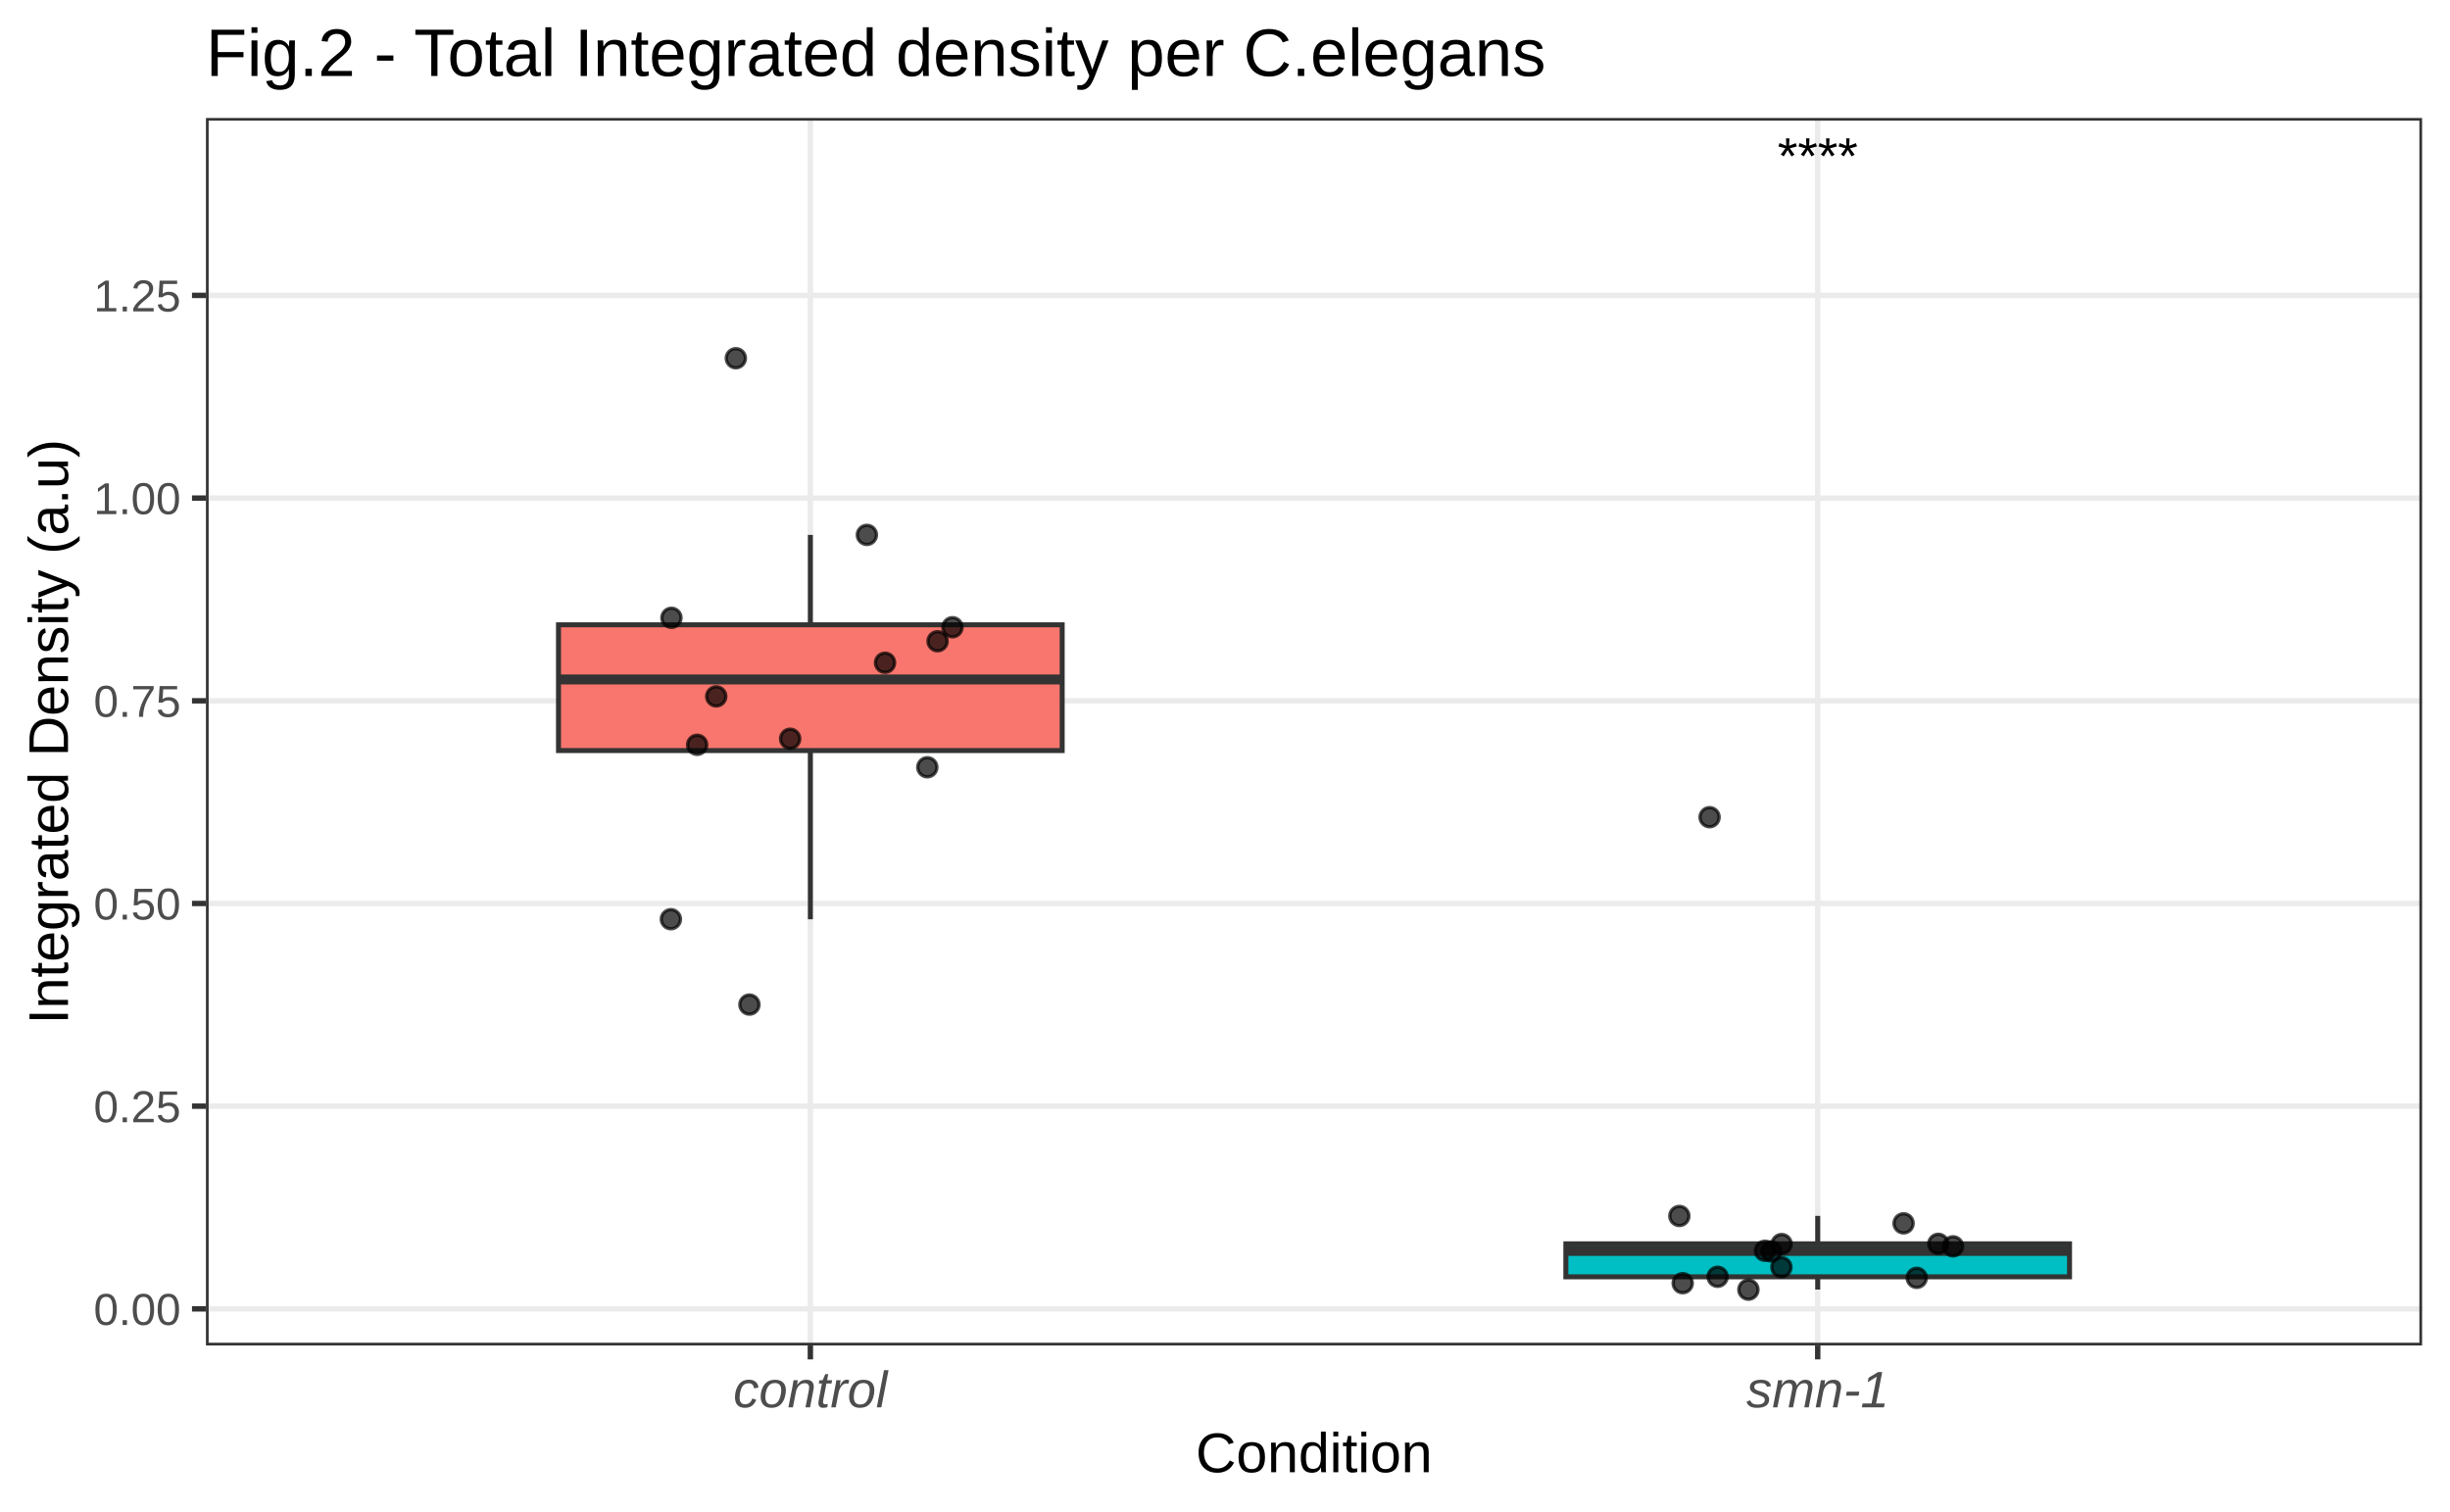
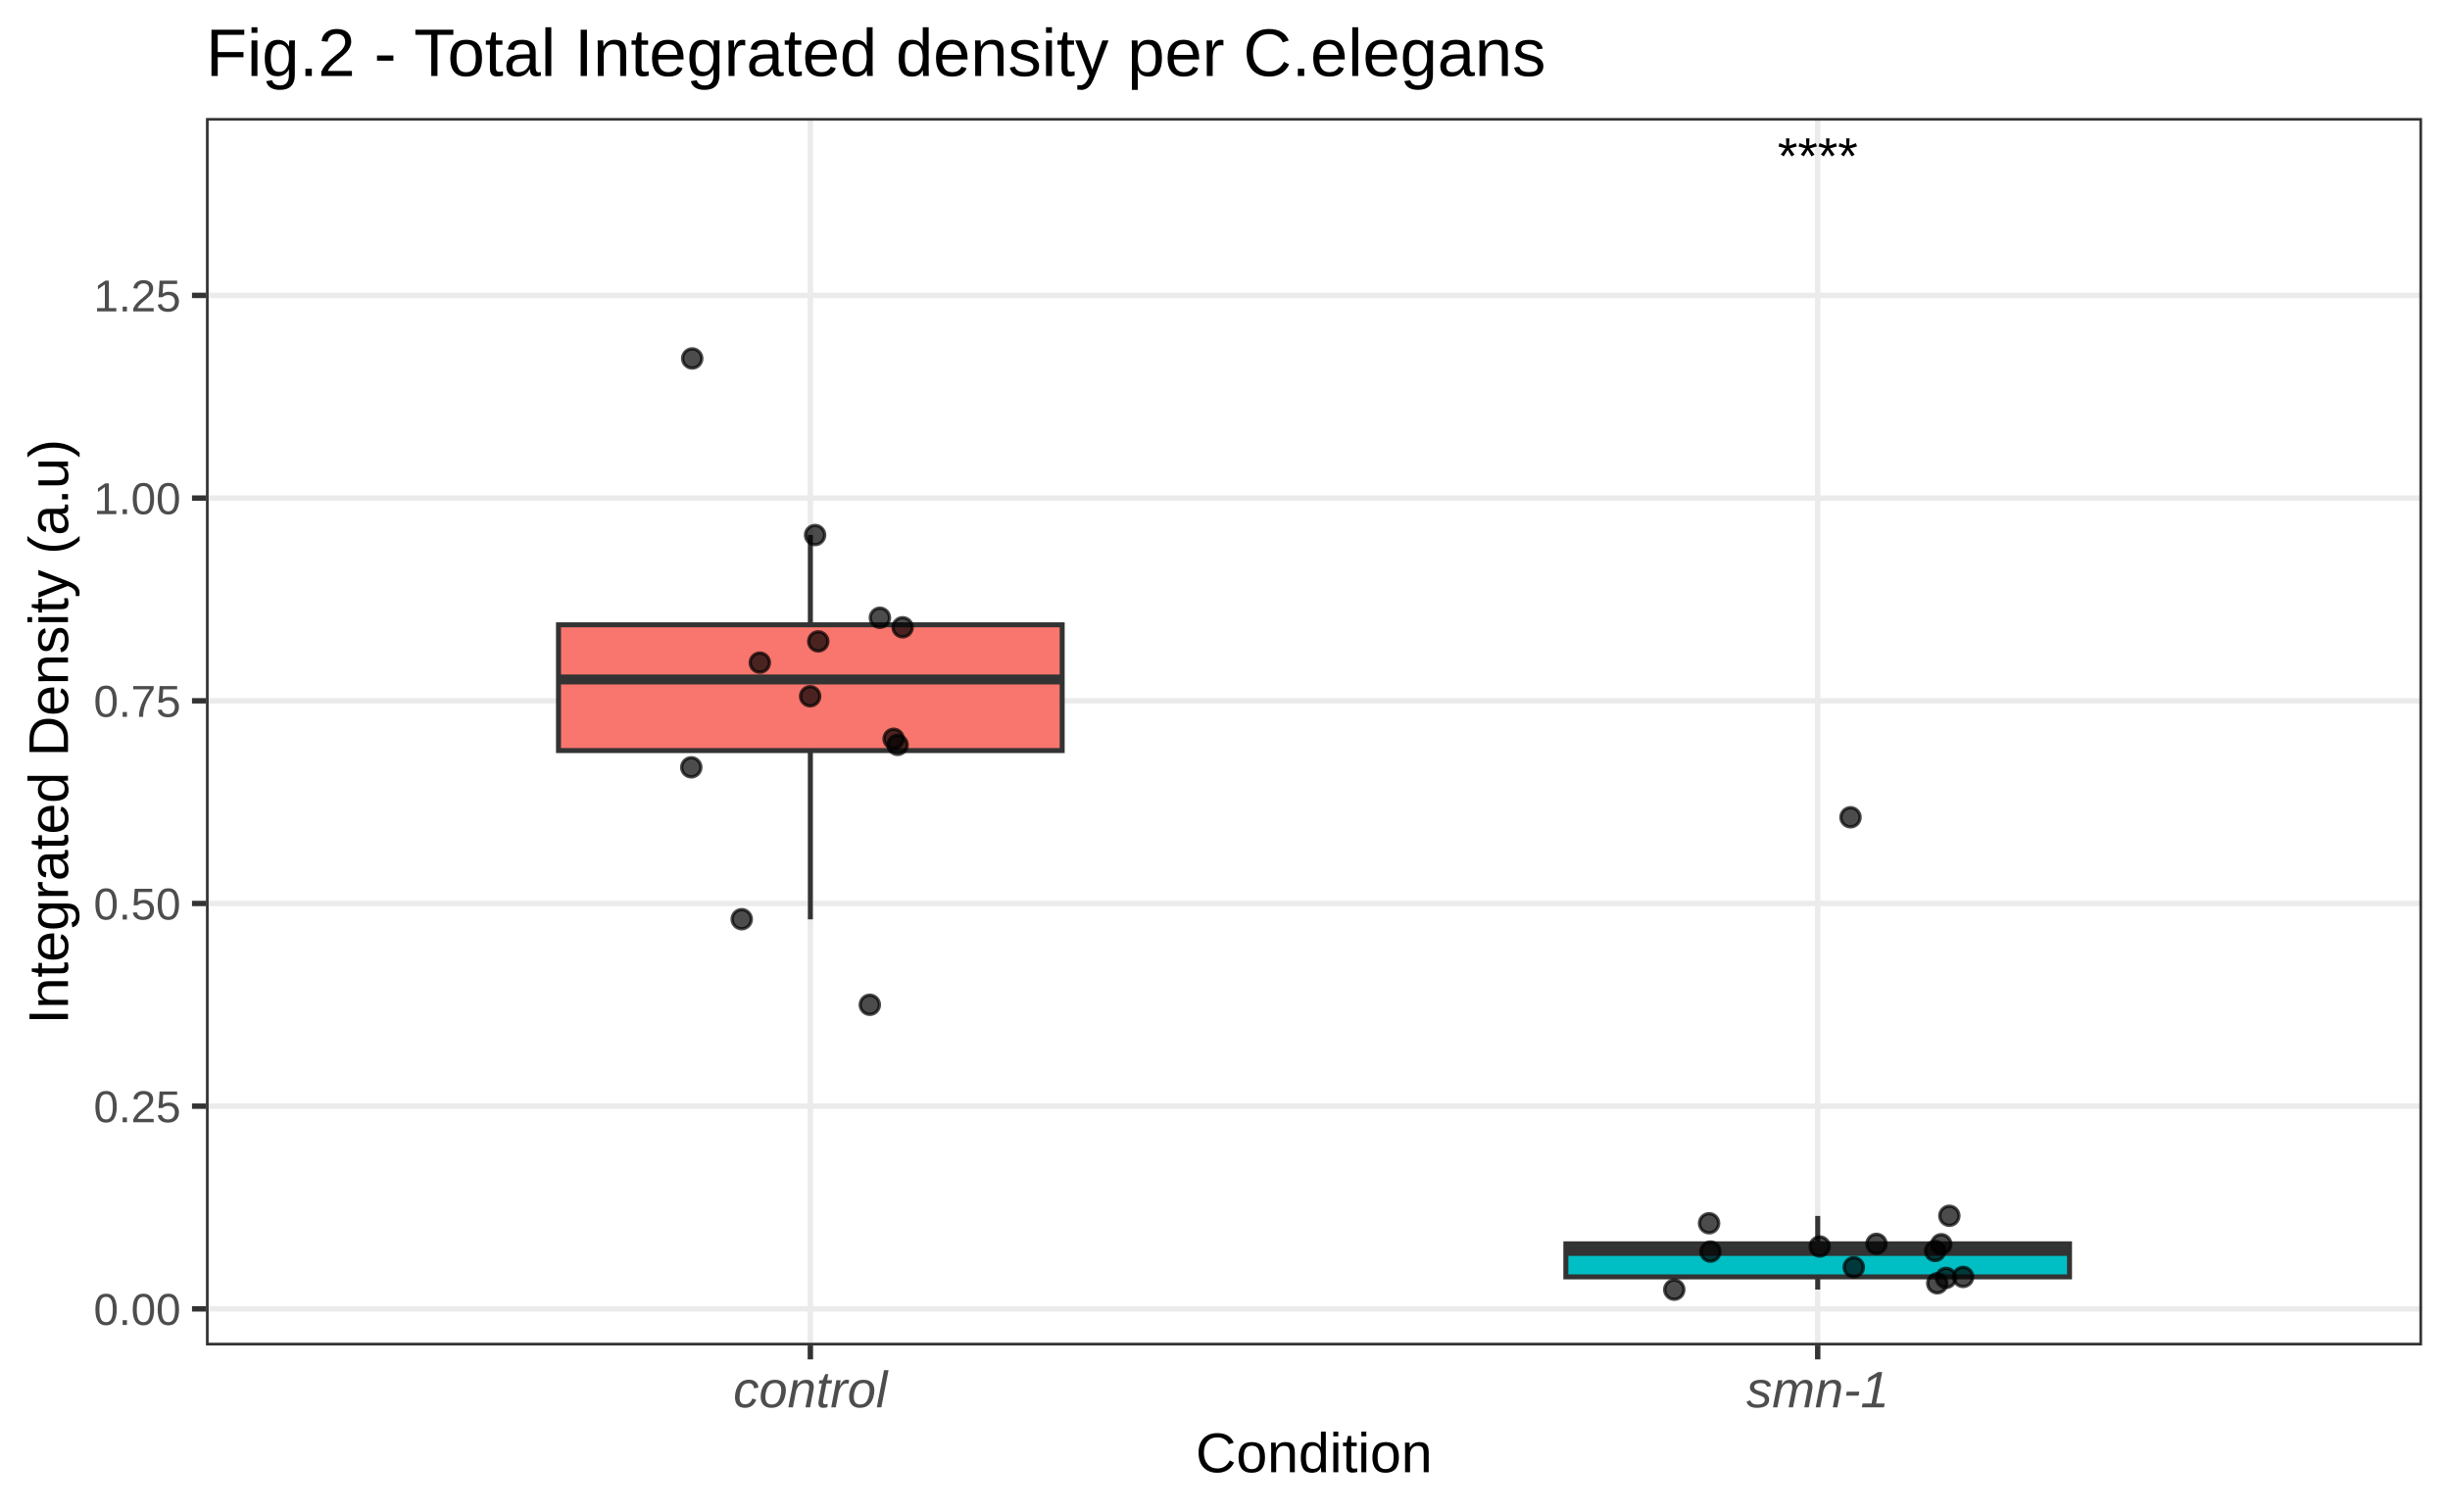
<svg xmlns="http://www.w3.org/2000/svg" class="svglite" width="525.00pt" height="324.00pt" viewBox="0 0 525.00 324.00">
  <defs>
    <style type="text/css">
    .svglite line, .svglite polyline, .svglite polygon, .svglite path, .svglite rect, .svglite circle {
      fill: none;
      stroke: #000000;
      stroke-linecap: round;
      stroke-linejoin: round;
      stroke-miterlimit: 10.00;
    }
    .svglite text {
      white-space: pre;
    }
  </style>
  </defs>
  <rect width="100%" height="100%" style="stroke: none; fill: #FFFFFF;" />
  <defs>
    <clipPath id="cpMC4wMHw1MjUuMDB8MC4wMHwzMjQuMDA=">
      <rect x="0.00" y="0.00" width="525.00" height="324.00" />
    </clipPath>
  </defs>
  <g clip-path="url(#cpMC4wMHw1MjUuMDB8MC4wMHwzMjQuMDA=)">
    <rect x="-0" y="0.00" width="525.00" height="324.00" style="stroke-width: 1.16; stroke: #FFFFFF; fill: #FFFFFF;" />
  </g>
  <defs>
    <clipPath id="cpNDQuMTN8NTE5LjAyfDI1LjI4fDI4OC4zNA==">
      <rect x="44.13" y="25.28" width="474.89" height="263.06" />
    </clipPath>
  </defs>
  <g clip-path="url(#cpNDQuMTN8NTE5LjAyfDI1LjI4fDI4OC4zNA==)">
    <rect x="44.13" y="25.28" width="474.89" height="263.06" style="stroke-width: 1.16; stroke: none; fill: #FFFFFF;" />
    <polyline points="44.13,280.50 519.02,280.50 " style="stroke-width: 1.16; stroke: #EBEBEB; stroke-linecap: butt;" />
    <polyline points="44.13,237.06 519.02,237.06 " style="stroke-width: 1.16; stroke: #EBEBEB; stroke-linecap: butt;" />
    <polyline points="44.13,193.62 519.02,193.62 " style="stroke-width: 1.16; stroke: #EBEBEB; stroke-linecap: butt;" />
    <polyline points="44.13,150.18 519.02,150.18 " style="stroke-width: 1.16; stroke: #EBEBEB; stroke-linecap: butt;" />
    <polyline points="44.13,106.74 519.02,106.74 " style="stroke-width: 1.16; stroke: #EBEBEB; stroke-linecap: butt;" />
    <polyline points="44.13,63.30 519.02,63.30 " style="stroke-width: 1.16; stroke: #EBEBEB; stroke-linecap: butt;" />
    <polyline points="173.65,288.34 173.65,25.28 " style="stroke-width: 1.16; stroke: #EBEBEB; stroke-linecap: butt;" />
    <polyline points="389.51,288.34 389.51,25.28 " style="stroke-width: 1.16; stroke: #EBEBEB; stroke-linecap: butt;" />
    <line x1="173.65" y1="133.90" x2="173.65" y2="114.63" style="stroke-width: 1.07; stroke: #333333; stroke-linecap: butt;" />
-     <line x1="173.65" y1="160.85" x2="173.65" y2="197.01" style="stroke-width: 1.07; stroke: #333333; stroke-linecap: butt;" />
+     <line x1="173.65" y1="160.85" x2="173.65" y2="197.02" style="stroke-width: 1.07; stroke: #333333; stroke-linecap: butt;" />
    <polygon points="119.68,133.90 119.68,160.85 227.61,160.85 227.61,133.90 119.68,133.90 " style="stroke-width: 1.07; stroke: #333333; stroke-linecap: butt; stroke-linejoin: miter; fill: #F8766D;" />
    <line x1="119.68" y1="145.61" x2="227.61" y2="145.61" style="stroke-width: 2.13; stroke: #333333; stroke-linecap: butt; stroke-linejoin: miter;" />
-     <line x1="389.51" y1="266.56" x2="389.51" y2="260.57" style="stroke-width: 1.07; stroke: #333333; stroke-linecap: butt;" />
-     <line x1="389.51" y1="273.63" x2="389.51" y2="276.36" style="stroke-width: 1.07; stroke: #333333; stroke-linecap: butt;" />
-     <polygon points="335.54,266.56 335.54,273.63 443.47,273.63 443.47,266.56 335.54,266.56 " style="stroke-width: 1.07; stroke: #333333; stroke-linecap: butt; stroke-linejoin: miter; fill: #00BFC4;" />
+     <line x1="389.51" y1="266.56" x2="389.51" y2="260.58" style="stroke-width: 1.07; stroke: #333333; stroke-linecap: butt;" />
+     <line x1="389.51" y1="273.64" x2="389.51" y2="276.36" style="stroke-width: 1.07; stroke: #333333; stroke-linecap: butt;" />
+     <polygon points="335.54,266.56 335.54,273.64 443.47,273.64 443.47,266.56 335.54,266.56 " style="stroke-width: 1.07; stroke: #333333; stroke-linecap: butt; stroke-linejoin: miter; fill: #00BFC4;" />
    <line x1="335.54" y1="268.08" x2="443.47" y2="268.08" style="stroke-width: 2.13; stroke: #333333; stroke-linecap: butt; stroke-linejoin: miter;" />
-     <circle cx="143.76" cy="196.99" r="2.06" style="stroke-width: 0.71; stroke: #000000; stroke-opacity: 0.70; fill: #000000; fill-opacity: 0.70;" />
-     <circle cx="149.39" cy="159.62" r="2.06" style="stroke-width: 0.71; stroke: #000000; stroke-opacity: 0.70; fill: #000000; fill-opacity: 0.70;" />
-     <circle cx="200.91" cy="137.42" r="2.06" style="stroke-width: 0.71; stroke: #000000; stroke-opacity: 0.70; fill: #000000; fill-opacity: 0.70;" />
-     <circle cx="169.32" cy="158.32" r="2.06" style="stroke-width: 0.71; stroke: #000000; stroke-opacity: 0.70; fill: #000000; fill-opacity: 0.70;" />
-     <circle cx="143.88" cy="132.40" r="2.06" style="stroke-width: 0.71; stroke: #000000; stroke-opacity: 0.70; fill: #000000; fill-opacity: 0.70;" />
-     <circle cx="160.59" cy="215.29" r="2.06" style="stroke-width: 0.71; stroke: #000000; stroke-opacity: 0.70; fill: #000000; fill-opacity: 0.70;" />
-     <circle cx="204.10" cy="134.42" r="2.06" style="stroke-width: 0.71; stroke: #000000; stroke-opacity: 0.70; fill: #000000; fill-opacity: 0.70;" />
-     <circle cx="153.48" cy="149.24" r="2.06" style="stroke-width: 0.71; stroke: #000000; stroke-opacity: 0.70; fill: #000000; fill-opacity: 0.70;" />
-     <circle cx="157.68" cy="76.77" r="2.06" style="stroke-width: 0.71; stroke: #000000; stroke-opacity: 0.70; fill: #000000; fill-opacity: 0.70;" />
-     <circle cx="185.76" cy="114.63" r="2.06" style="stroke-width: 0.71; stroke: #000000; stroke-opacity: 0.70; fill: #000000; fill-opacity: 0.70;" />
-     <circle cx="189.65" cy="142.03" r="2.06" style="stroke-width: 0.71; stroke: #000000; stroke-opacity: 0.70; fill: #000000; fill-opacity: 0.70;" />
-     <circle cx="198.71" cy="164.43" r="2.06" style="stroke-width: 0.71; stroke: #000000; stroke-opacity: 0.70; fill: #000000; fill-opacity: 0.70;" />
-     <circle cx="359.86" cy="260.59" r="2.06" style="stroke-width: 0.71; stroke: #000000; stroke-opacity: 0.70; fill: #000000; fill-opacity: 0.70;" />
-     <circle cx="379.58" cy="268.19" r="2.06" style="stroke-width: 0.71; stroke: #000000; stroke-opacity: 0.70; fill: #000000; fill-opacity: 0.70;" />
-     <circle cx="368.06" cy="273.62" r="2.06" style="stroke-width: 0.71; stroke: #000000; stroke-opacity: 0.70; fill: #000000; fill-opacity: 0.70;" />
-     <circle cx="407.91" cy="262.17" r="2.06" style="stroke-width: 0.71; stroke: #000000; stroke-opacity: 0.70; fill: #000000; fill-opacity: 0.70;" />
-     <circle cx="381.73" cy="271.57" r="2.06" style="stroke-width: 0.71; stroke: #000000; stroke-opacity: 0.70; fill: #000000; fill-opacity: 0.70;" />
-     <circle cx="360.58" cy="274.99" r="2.06" style="stroke-width: 0.71; stroke: #000000; stroke-opacity: 0.70; fill: #000000; fill-opacity: 0.70;" />
-     <circle cx="374.66" cy="276.38" r="2.06" style="stroke-width: 0.71; stroke: #000000; stroke-opacity: 0.70; fill: #000000; fill-opacity: 0.70;" />
-     <circle cx="378.20" cy="268.05" r="2.06" style="stroke-width: 0.71; stroke: #000000; stroke-opacity: 0.70; fill: #000000; fill-opacity: 0.70;" />
-     <circle cx="415.35" cy="266.56" r="2.06" style="stroke-width: 0.71; stroke: #000000; stroke-opacity: 0.70; fill: #000000; fill-opacity: 0.70;" />
-     <circle cx="381.78" cy="266.61" r="2.06" style="stroke-width: 0.71; stroke: #000000; stroke-opacity: 0.70; fill: #000000; fill-opacity: 0.70;" />
-     <circle cx="418.51" cy="267.10" r="2.06" style="stroke-width: 0.71; stroke: #000000; stroke-opacity: 0.70; fill: #000000; fill-opacity: 0.70;" />
-     <circle cx="410.73" cy="273.85" r="2.06" style="stroke-width: 0.71; stroke: #000000; stroke-opacity: 0.70; fill: #000000; fill-opacity: 0.70;" />
-     <circle cx="366.34" cy="175.13" r="2.06" style="stroke-width: 0.71; stroke: #000000; stroke-opacity: 0.70; fill: #000000; fill-opacity: 0.70;" />
+     <circle cx="158.94" cy="196.99" r="2.06" style="stroke-width: 0.71; stroke: #000000; stroke-opacity: 0.70; fill: #000000; fill-opacity: 0.70;" />
+     <circle cx="192.34" cy="159.63" r="2.06" style="stroke-width: 0.71; stroke: #000000; stroke-opacity: 0.70; fill: #000000; fill-opacity: 0.70;" />
+     <circle cx="175.34" cy="137.45" r="2.06" style="stroke-width: 0.71; stroke: #000000; stroke-opacity: 0.70; fill: #000000; fill-opacity: 0.70;" />
+     <circle cx="191.49" cy="158.33" r="2.06" style="stroke-width: 0.71; stroke: #000000; stroke-opacity: 0.70; fill: #000000; fill-opacity: 0.70;" />
+     <circle cx="188.55" cy="132.39" r="2.06" style="stroke-width: 0.71; stroke: #000000; stroke-opacity: 0.70; fill: #000000; fill-opacity: 0.70;" />
+     <circle cx="186.39" cy="215.33" r="2.06" style="stroke-width: 0.71; stroke: #000000; stroke-opacity: 0.70; fill: #000000; fill-opacity: 0.70;" />
+     <circle cx="193.42" cy="134.43" r="2.06" style="stroke-width: 0.71; stroke: #000000; stroke-opacity: 0.70; fill: #000000; fill-opacity: 0.70;" />
+     <circle cx="173.60" cy="149.21" r="2.06" style="stroke-width: 0.71; stroke: #000000; stroke-opacity: 0.70; fill: #000000; fill-opacity: 0.70;" />
+     <circle cx="148.33" cy="76.82" r="2.06" style="stroke-width: 0.71; stroke: #000000; stroke-opacity: 0.70; fill: #000000; fill-opacity: 0.70;" />
+     <circle cx="174.66" cy="114.66" r="2.06" style="stroke-width: 0.71; stroke: #000000; stroke-opacity: 0.70; fill: #000000; fill-opacity: 0.70;" />
+     <circle cx="162.82" cy="142.01" r="2.06" style="stroke-width: 0.71; stroke: #000000; stroke-opacity: 0.70; fill: #000000; fill-opacity: 0.70;" />
+     <circle cx="148.13" cy="164.44" r="2.06" style="stroke-width: 0.71; stroke: #000000; stroke-opacity: 0.70; fill: #000000; fill-opacity: 0.70;" />
+     <circle cx="417.72" cy="260.55" r="2.06" style="stroke-width: 0.71; stroke: #000000; stroke-opacity: 0.70; fill: #000000; fill-opacity: 0.70;" />
+     <circle cx="366.52" cy="268.22" r="2.06" style="stroke-width: 0.71; stroke: #000000; stroke-opacity: 0.70; fill: #000000; fill-opacity: 0.70;" />
+     <circle cx="420.67" cy="273.65" r="2.06" style="stroke-width: 0.71; stroke: #000000; stroke-opacity: 0.70; fill: #000000; fill-opacity: 0.70;" />
+     <circle cx="366.23" cy="262.15" r="2.06" style="stroke-width: 0.71; stroke: #000000; stroke-opacity: 0.70; fill: #000000; fill-opacity: 0.70;" />
+     <circle cx="397.24" cy="271.58" r="2.06" style="stroke-width: 0.71; stroke: #000000; stroke-opacity: 0.70; fill: #000000; fill-opacity: 0.70;" />
+     <circle cx="415.13" cy="275.01" r="2.06" style="stroke-width: 0.71; stroke: #000000; stroke-opacity: 0.70; fill: #000000; fill-opacity: 0.70;" />
+     <circle cx="358.77" cy="276.38" r="2.06" style="stroke-width: 0.71; stroke: #000000; stroke-opacity: 0.70; fill: #000000; fill-opacity: 0.70;" />
+     <circle cx="414.66" cy="268.09" r="2.06" style="stroke-width: 0.71; stroke: #000000; stroke-opacity: 0.70; fill: #000000; fill-opacity: 0.70;" />
+     <circle cx="402.10" cy="266.57" r="2.06" style="stroke-width: 0.71; stroke: #000000; stroke-opacity: 0.70; fill: #000000; fill-opacity: 0.70;" />
+     <circle cx="415.99" cy="266.65" r="2.06" style="stroke-width: 0.71; stroke: #000000; stroke-opacity: 0.70; fill: #000000; fill-opacity: 0.70;" />
+     <circle cx="389.94" cy="267.13" r="2.06" style="stroke-width: 0.71; stroke: #000000; stroke-opacity: 0.70; fill: #000000; fill-opacity: 0.70;" />
+     <circle cx="417.01" cy="273.86" r="2.06" style="stroke-width: 0.71; stroke: #000000; stroke-opacity: 0.70; fill: #000000; fill-opacity: 0.70;" />
+     <circle cx="396.54" cy="175.15" r="2.06" style="stroke-width: 0.71; stroke: #000000; stroke-opacity: 0.70; fill: #000000; fill-opacity: 0.70;" />
    <text x="389.51" y="37.24" text-anchor="middle" style="font-size: 11.04px; font-family: &quot;Arial&quot;;" textLength="17.16px" lengthAdjust="spacingAndGlyphs">****</text>
    <rect x="44.13" y="25.28" width="474.89" height="263.06" style="stroke-width: 1.16; stroke: #333333;" />
  </g>
  <g clip-path="url(#cpMC4wMHw1MjUuMDB8MC4wMHwzMjQuMDA=)">
    <text x="38.75" y="283.94" text-anchor="end" style="font-size: 9.60px;fill: #4D4D4D; font-family: &quot;Arial&quot;;" textLength="18.67px" lengthAdjust="spacingAndGlyphs">0.00</text>
    <text x="38.75" y="240.50" text-anchor="end" style="font-size: 9.60px;fill: #4D4D4D; font-family: &quot;Arial&quot;;" textLength="18.67px" lengthAdjust="spacingAndGlyphs">0.25</text>
    <text x="38.75" y="197.06" text-anchor="end" style="font-size: 9.60px;fill: #4D4D4D; font-family: &quot;Arial&quot;;" textLength="18.67px" lengthAdjust="spacingAndGlyphs">0.50</text>
    <text x="38.75" y="153.62" text-anchor="end" style="font-size: 9.60px;fill: #4D4D4D; font-family: &quot;Arial&quot;;" textLength="18.67px" lengthAdjust="spacingAndGlyphs">0.75</text>
    <text x="38.75" y="110.18" text-anchor="end" style="font-size: 9.60px;fill: #4D4D4D; font-family: &quot;Arial&quot;;" textLength="18.67px" lengthAdjust="spacingAndGlyphs">1.00</text>
    <text x="38.75" y="66.74" text-anchor="end" style="font-size: 9.60px;fill: #4D4D4D; font-family: &quot;Arial&quot;;" textLength="18.67px" lengthAdjust="spacingAndGlyphs">1.25</text>
    <polyline points="41.14,280.50 44.13,280.50 " style="stroke-width: 1.16; stroke: #333333; stroke-linecap: butt;" />
    <polyline points="41.14,237.06 44.13,237.06 " style="stroke-width: 1.16; stroke: #333333; stroke-linecap: butt;" />
    <polyline points="41.14,193.62 44.13,193.62 " style="stroke-width: 1.16; stroke: #333333; stroke-linecap: butt;" />
    <polyline points="41.14,150.18 44.13,150.18 " style="stroke-width: 1.16; stroke: #333333; stroke-linecap: butt;" />
    <polyline points="41.14,106.74 44.13,106.74 " style="stroke-width: 1.16; stroke: #333333; stroke-linecap: butt;" />
    <polyline points="41.14,63.30 44.13,63.30 " style="stroke-width: 1.16; stroke: #333333; stroke-linecap: butt;" />
    <polyline points="173.65,291.33 173.65,288.34 " style="stroke-width: 1.16; stroke: #333333; stroke-linecap: butt;" />
    <polyline points="389.51,291.33 389.51,288.34 " style="stroke-width: 1.16; stroke: #333333; stroke-linecap: butt;" />
    <text x="173.65" y="301.60" text-anchor="middle" style="font-size: 11.00px; font-style: italic;fill: #4D4D4D; font-family: &quot;Arial&quot;;" textLength="33.03px" lengthAdjust="spacingAndGlyphs">control</text>
    <text x="389.51" y="301.60" text-anchor="middle" style="font-size: 11.00px; font-style: italic;fill: #4D4D4D; font-family: &quot;Arial&quot;;" textLength="30.57px" lengthAdjust="spacingAndGlyphs">smn-1</text>
    <text x="281.58" y="315.50" text-anchor="middle" style="font-size: 12.00px; font-family: &quot;Arial&quot;;" textLength="50.70px" lengthAdjust="spacingAndGlyphs">Condition</text>
    <text transform="translate(14.57,156.81) rotate(-90)" text-anchor="middle" style="font-size: 12.00px; font-family: &quot;Arial&quot;;" textLength="125.41px" lengthAdjust="spacingAndGlyphs">Integrated Density (a.u)</text>
    <text x="44.13" y="16.28" style="font-size: 14.40px; font-family: &quot;Arial&quot;;" textLength="286.97px" lengthAdjust="spacingAndGlyphs">Fig.2 - Total Integrated density per C.elegans</text>
  </g>
</svg>
